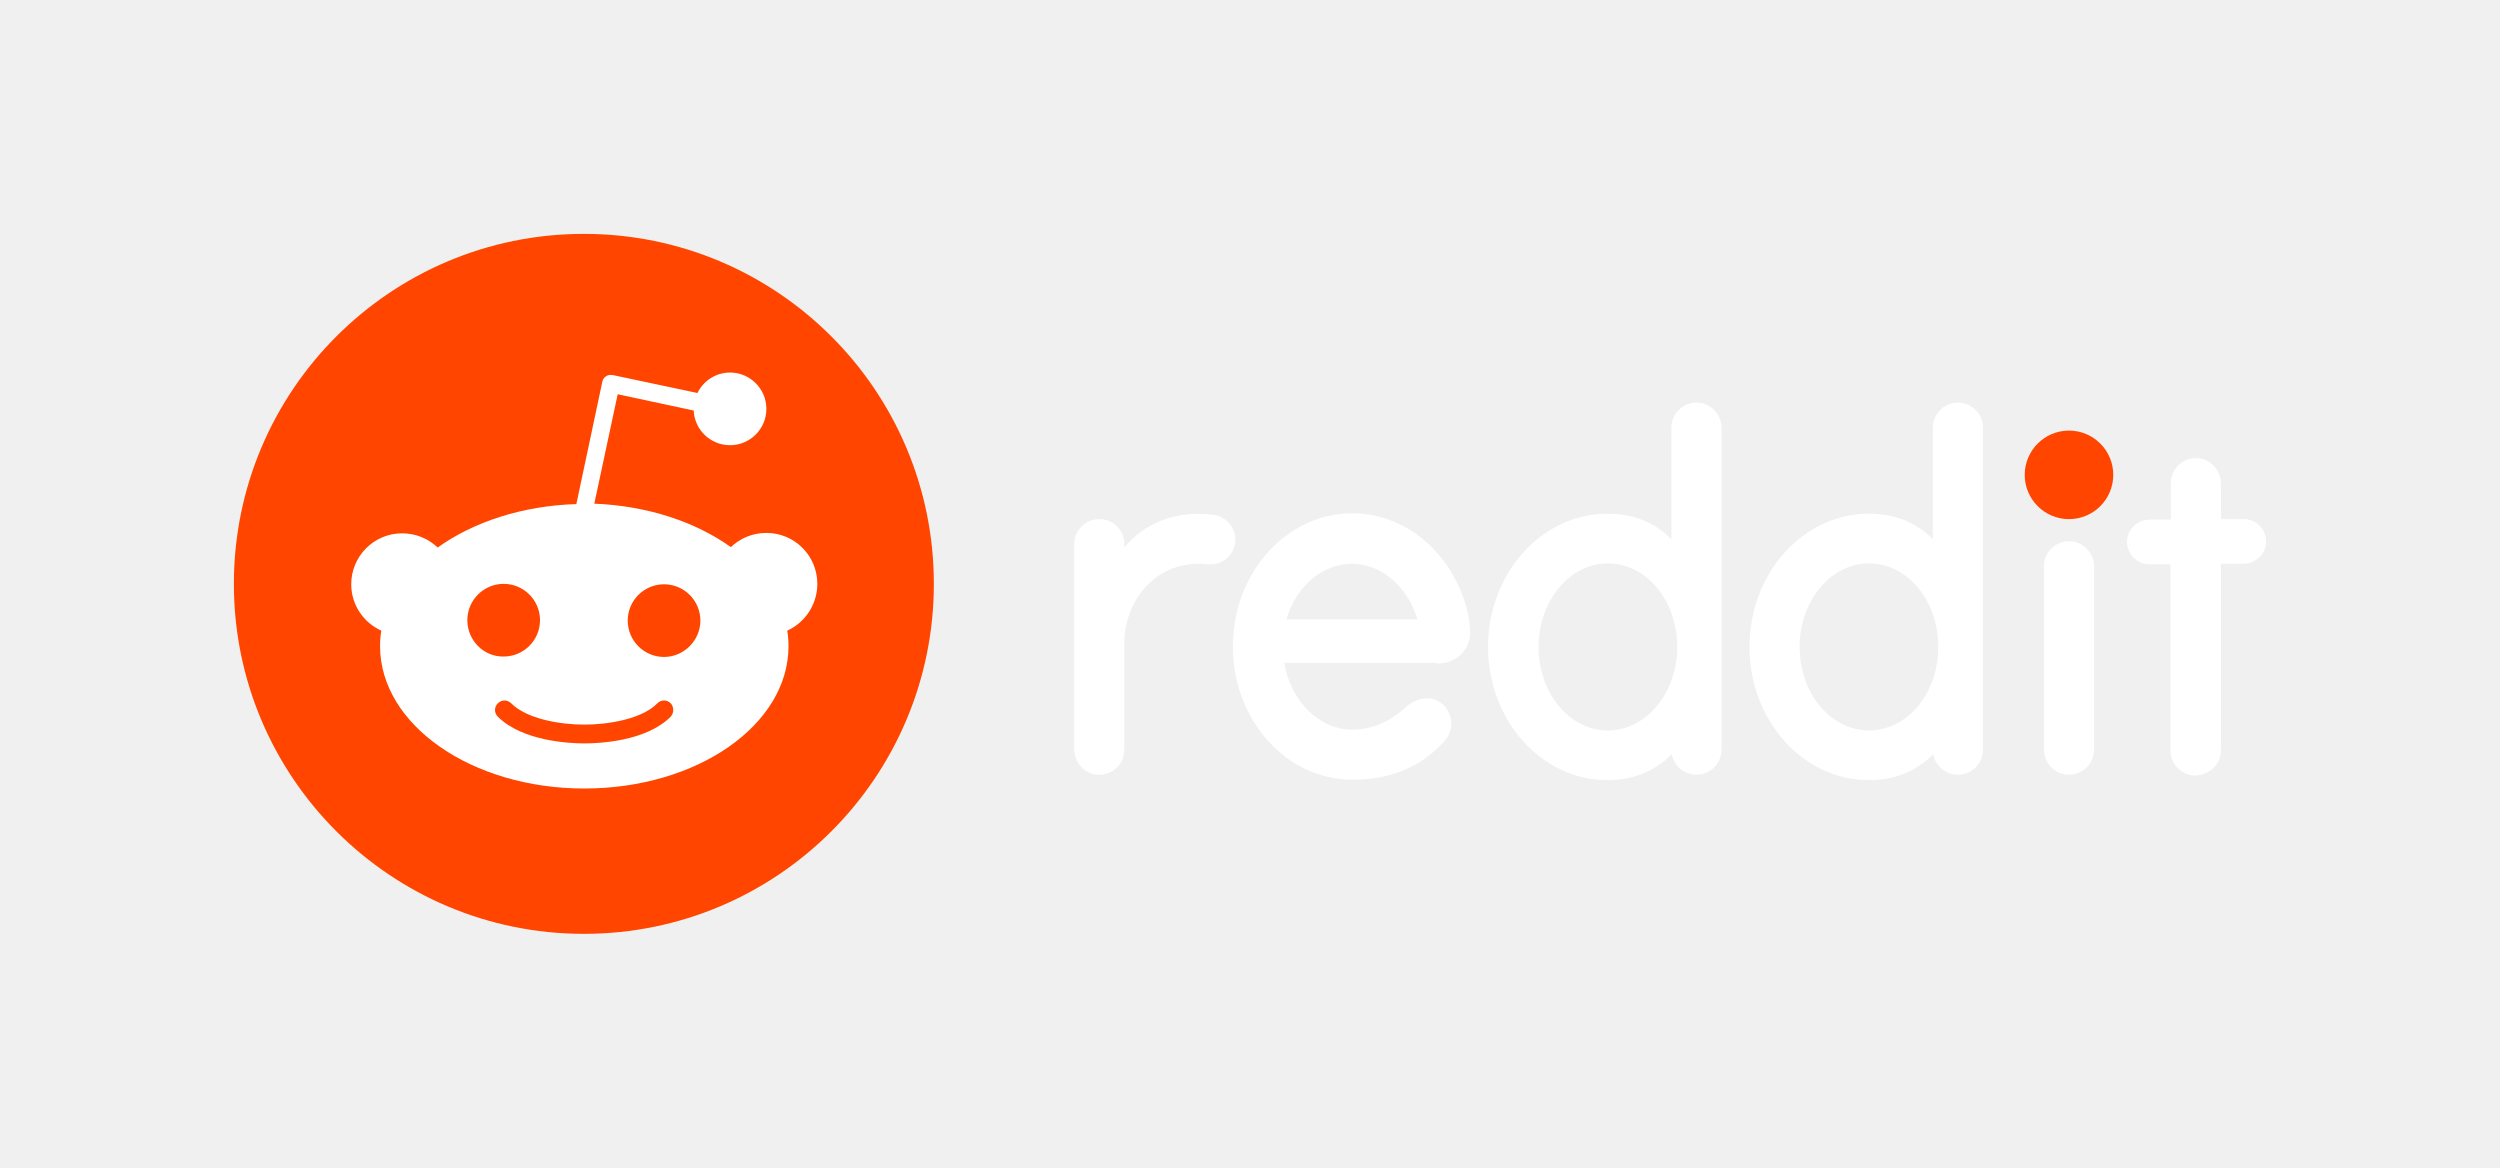
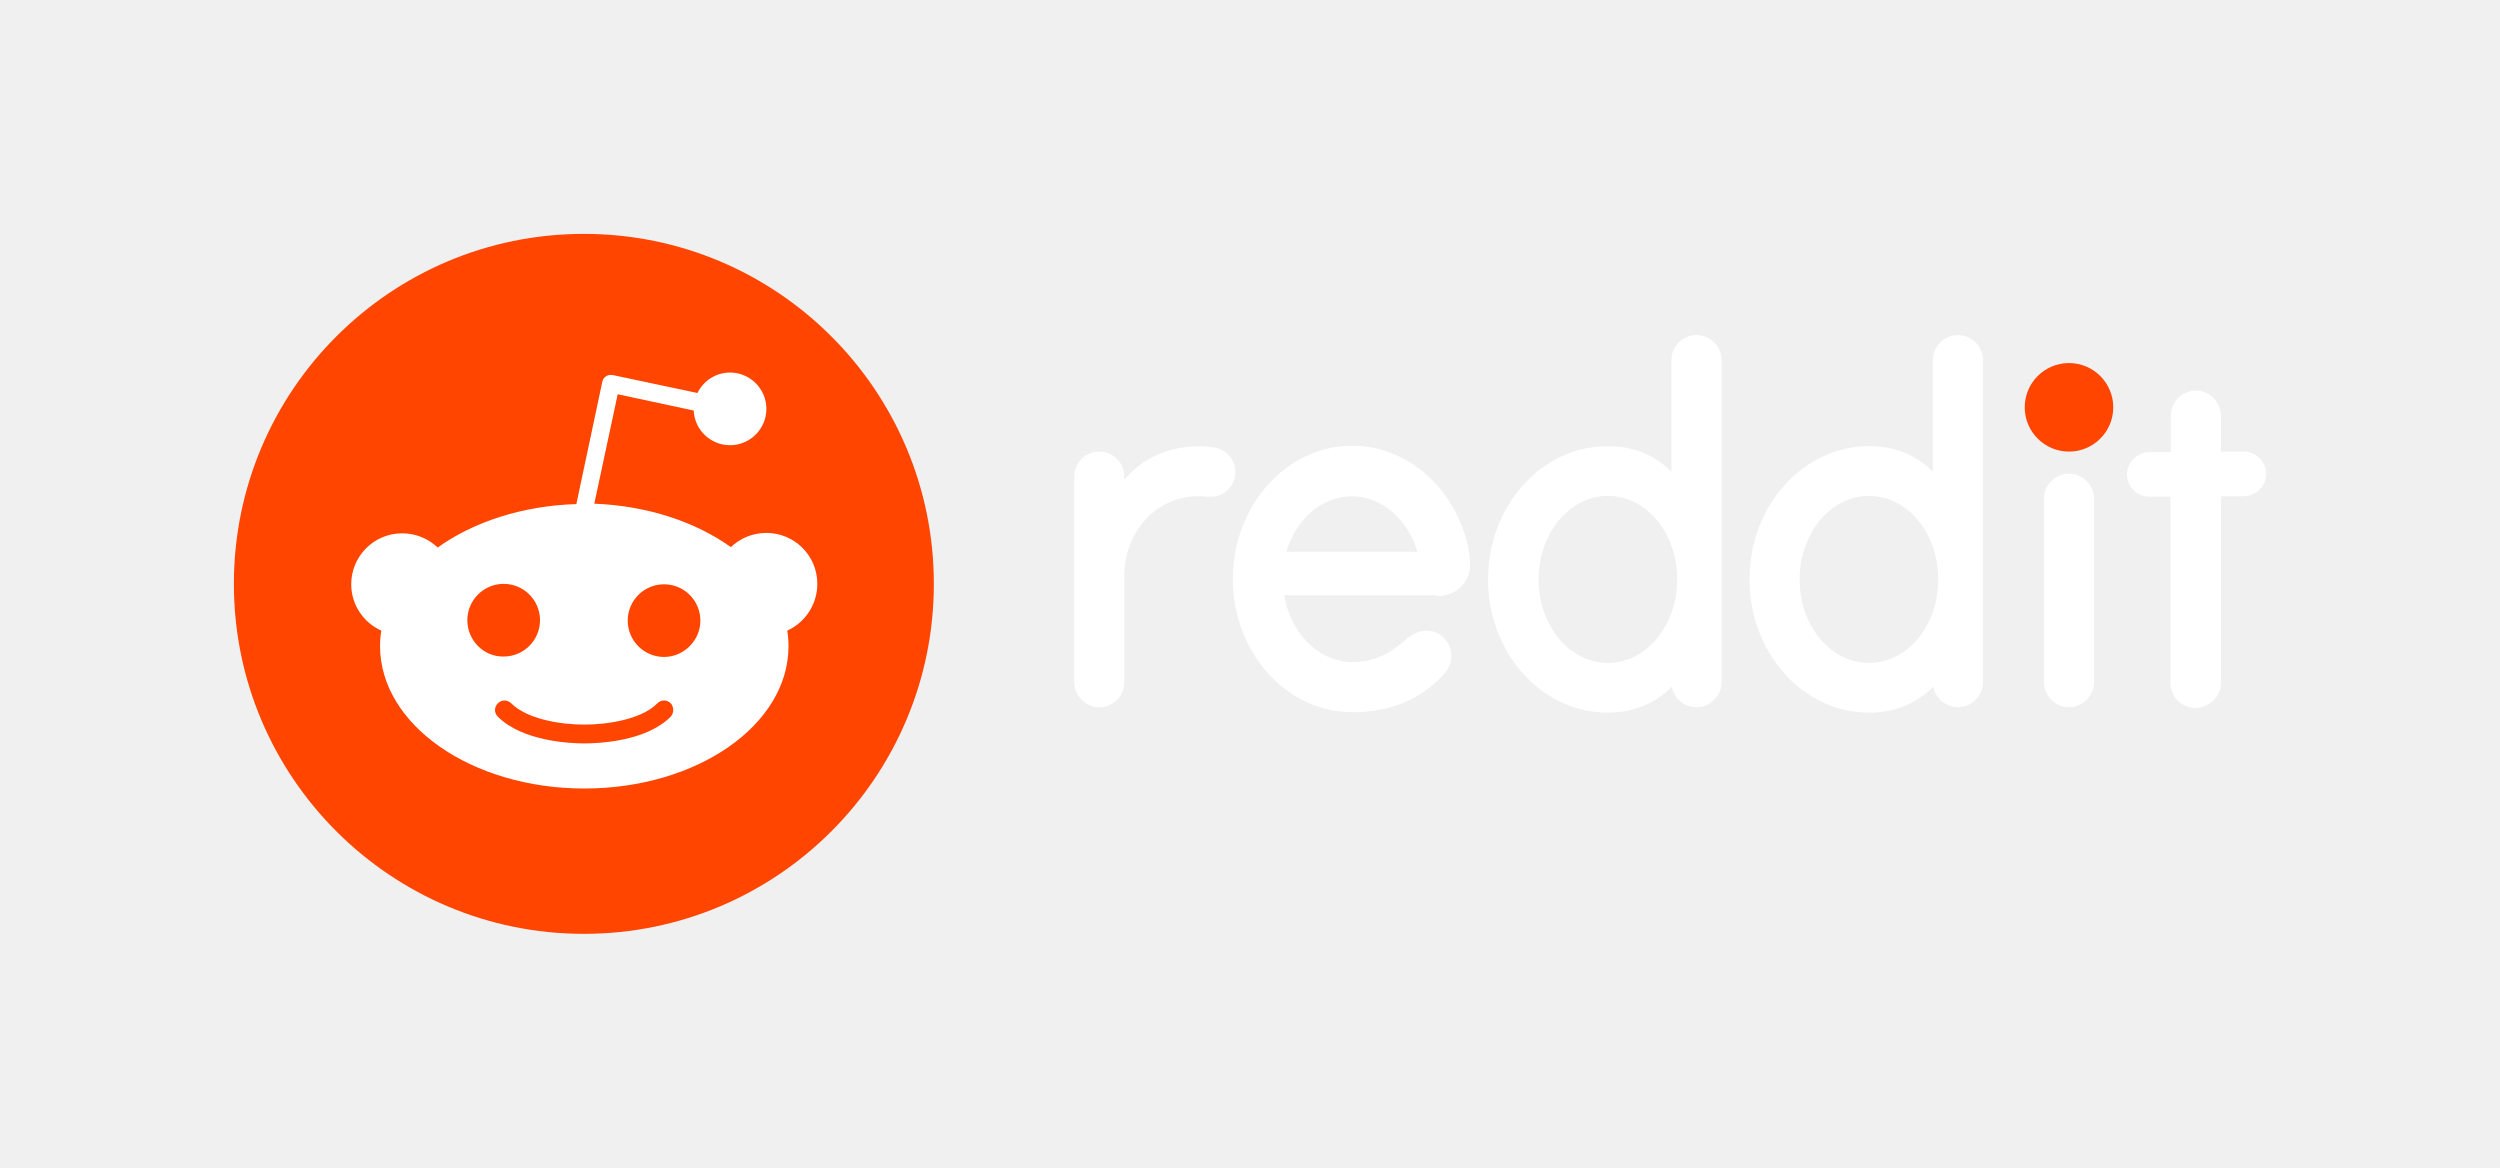
- <svg xmlns="http://www.w3.org/2000/svg" version="1.1" x="0px" y="0px" viewBox="0 0 598.6 279.6" style="enable-background:new 0 0 598.6 279.6;" xml:space="preserve">
-   <style type="text/css">
- 	.st0{fill:#FF4500;}
+ <svg xmlns="http://www.w3.org/2000/svg" width="598.6" height="279.6">
+   <style type="text/css">.st0{fill:#FF4500;}
	.st1{fill:#FFFFFF;}
	.st2{display:none;}
	.st3{display:inline;fill:none;stroke:#D8D8D8;stroke-width:0.492;stroke-miterlimit:10;}
	.st4{display:inline;fill:none;stroke:#D8D8D8;stroke-width:0.559;stroke-miterlimit:10;}
- 	.st5{display:inline;}
- </style>
-   <g id="Artwork">
-     <circle class="st0" cx="495.4" cy="113.7" r="10.6" />
-     <path class="st1" d="M344,158.9c5.2,0,8.2-3.9,8-7.7c-0.1-2-0.3-3.3-0.5-4.3c-3.2-13.8-14.4-24-27.7-24   c-15.8,0-28.6,14.3-28.6,31.9c0,17.6,12.8,31.9,28.6,31.9c9.9,0,17-3.6,22.1-9.3c2.5-2.8,2-7.1-1-9.2c-2.5-1.7-5.6-1.1-7.9,0.8   c-2.2,1.9-6.4,5.7-13.2,5.7c-8,0-14.8-6.9-16.3-16H344z M323.7,135c7.2,0,13.4,5.6,15.7,13.3H308C310.3,140.5,316.5,135,323.7,135z   " />
-     <path class="st1" d="M295.8,129.2c0-3-2.2-5.4-5-5.9c-8.7-1.3-16.9,1.9-21.6,7.8v-0.8c0-3.7-3-6-6-6c-3.3,0-6,2.7-6,6v49   c0,3.2,2.4,6,5.6,6.2c3.5,0.2,6.4-2.5,6.4-6v-25.3c0-11.2,8.4-20.4,20-19.1c0.4,0,0.8,0,1.2,0C293.4,134.9,295.8,132.3,295.8,129.2   z" />
-     <path class="st1" d="M501.4,135.6c0-3.3-2.7-6-6-6s-6,2.7-6,6c0,0.2,0,42,0,43.9c0,3.3,2.7,6,6,6s6-2.7,6-6   C501.4,177.7,501.4,135.9,501.4,135.6z" />
-     <path class="st1" d="M412.2,102.4c0-3.3-2.7-6-6-6h0c-3.3,0-6,2.7-6,6l0,26.7c-4.1-4.1-9.2-6.1-15.3-6.1   c-15.8,0-28.6,14.3-28.6,31.9c0,17.6,12.8,31.9,28.6,31.9c6.1,0,11.3-2.1,15.4-6.2c0.5,2.8,3,4.9,5.9,4.9c3.3,0,6-2.7,6-6   C412.2,179.5,412.2,102.4,412.2,102.4z M385,174.9c-9.2,0-16.6-8.9-16.6-20c0-11,7.4-20,16.6-20c9.2,0,16.6,8.9,16.6,20   C401.6,166,394.1,174.9,385,174.9z" />
-     <path class="st1" d="M474.8,102.4c0-3.3-2.7-6-6-6h0c-3.3,0-6,2.7-6,6l0,26.7c-4.1-4.1-9.2-6.1-15.3-6.1   c-15.8,0-28.6,14.3-28.6,31.9c0,17.6,12.8,31.9,28.6,31.9c6.1,0,11.3-2.1,15.4-6.2c0.5,2.8,3,4.9,5.9,4.9c3.3,0,6-2.7,6-6   C474.8,179.5,474.8,102.4,474.8,102.4z M447.5,174.9c-9.2,0-16.6-8.9-16.6-20c0-11,7.4-20,16.6-20c9.2,0,16.6,8.9,16.6,20   C464.1,166,456.7,174.9,447.5,174.9z" />
-     <path class="st1" d="M531.8,179.6V135h5.3c2.8,0,5.3-2.1,5.5-5c0.2-3.1-2.3-5.7-5.3-5.7h-5.5v-8.4c0-3.2-2.4-6-5.6-6.2   c-3.5-0.2-6.4,2.5-6.4,6v8.7h-5c-2.8,0-5.3,2.1-5.5,5c-0.2,3.1,2.3,5.7,5.3,5.7h5.1v44.6c0,3.3,2.7,6,6,6l0,0   C529.2,185.5,531.8,182.9,531.8,179.6z" />
-     <g>
-       <circle class="st0" cx="139.8" cy="139.8" r="83.8" />
-       <path class="st1" d="M195.7,139.8c0-6.8-5.5-12.2-12.2-12.2c-3.3,0-6.3,1.3-8.5,3.4c-8.4-6-19.9-9.9-32.7-10.4l5.6-26.2l18.2,3.9    c0.2,4.6,4,8.3,8.7,8.3c4.8,0,8.7-3.9,8.7-8.7c0-4.8-3.9-8.7-8.7-8.7c-3.4,0-6.4,2-7.8,4.9l-20.3-4.3c-0.6-0.1-1.2,0-1.6,0.3    c-0.5,0.3-0.8,0.8-0.9,1.4l-6.2,29.2c-13,0.4-24.7,4.3-33.2,10.4c-2.2-2.1-5.2-3.4-8.5-3.4c-6.8,0-12.2,5.5-12.2,12.2    c0,5,3,9.2,7.2,11.1c-0.2,1.2-0.3,2.4-0.3,3.7c0,18.8,21.9,34.1,48.9,34.1s48.9-15.2,48.9-34.1c0-1.2-0.1-2.5-0.3-3.7    C192.7,149.1,195.7,144.8,195.7,139.8z M111.9,148.5c0-4.8,3.9-8.7,8.7-8.7c4.8,0,8.7,3.9,8.7,8.7c0,4.8-3.9,8.7-8.7,8.7    C115.8,157.3,111.9,153.3,111.9,148.5z M160.6,171.6c-6,6-17.4,6.4-20.7,6.4c-3.4,0-14.8-0.5-20.7-6.4c-0.9-0.9-0.9-2.3,0-3.2    c0.9-0.9,2.3-0.9,3.2,0c3.8,3.8,11.8,5.1,17.5,5.1c5.7,0,13.8-1.3,17.5-5.1c0.9-0.9,2.3-0.9,3.2,0    C161.4,169.3,161.4,170.7,160.6,171.6z M159,157.3c-4.8,0-8.7-3.9-8.7-8.7c0-4.8,3.9-8.7,8.7-8.7c4.8,0,8.7,3.9,8.7,8.7    C167.7,153.3,163.8,157.3,159,157.3z" />
+ 	.st5{display:inline;}</style>
+   <g>
+     <rect fill="none" id="canvas_background" height="602" width="802" y="-1" x="-1" />
+   </g>
+   <g>
+     <g id="Artwork">
+       <circle id="svg_1" r="10.6" cy="97.53" cx="495.4" class="st0" />
+       <path id="svg_2" d="m344,142.73c5.2,0 8.2,-3.9 8,-7.7c-0.1,-2 -0.3,-3.3 -0.5,-4.3c-3.2,-13.8 -14.4,-24 -27.7,-24c-15.8,0 -28.6,14.3 -28.6,31.9c0,17.6 12.8,31.9 28.6,31.9c9.9,0 17,-3.6 22.1,-9.3c2.5,-2.8 2,-7.1 -1,-9.2c-2.5,-1.7 -5.6,-1.1 -7.9,0.8c-2.2,1.9 -6.4,5.7 -13.2,5.7c-8,0 -14.8,-6.9 -16.3,-16l36.5,0l0,0.2zm-20.3,-23.9c7.2,0 13.4,5.6 15.7,13.3l-31.4,0c2.3,-7.8 8.5,-13.3 15.7,-13.3z" class="st1" />
+       <path id="svg_3" d="m295.8,113.03c0,-3 -2.2,-5.4 -5,-5.9c-8.7,-1.3 -16.9,1.9 -21.6,7.8l0,-0.8c0,-3.7 -3,-6 -6,-6c-3.3,0 -6,2.7 -6,6l0,49c0,3.2 2.4,6 5.6,6.2c3.5,0.2 6.4,-2.5 6.4,-6l0,-25.3c0,-11.2 8.4,-20.4 20,-19.1c0.4,0 0.8,0 1.2,0c3,-0.2 5.4,-2.8 5.4,-5.9z" class="st1" />
+       <path id="svg_4" d="m501.4,119.43c0,-3.3 -2.7,-6 -6,-6s-6,2.7 -6,6c0,0.2 0,42 0,43.9c0,3.3 2.7,6 6,6s6,-2.7 6,-6c0,-1.8 0,-43.6 0,-43.9z" class="st1" />
+       <path id="svg_5" d="m412.2,86.23c0,-3.3 -2.7,-6 -6,-6l0,0c-3.3,0 -6,2.7 -6,6l0,26.7c-4.1,-4.1 -9.2,-6.1 -15.3,-6.1c-15.8,0 -28.6,14.3 -28.6,31.9c0,17.6 12.8,31.9 28.6,31.9c6.1,0 11.3,-2.1 15.4,-6.2c0.5,2.8 3,4.9 5.9,4.9c3.3,0 6,-2.7 6,-6c0,0 0,-77.1 0,-77.1zm-27.2,72.5c-9.2,0 -16.6,-8.9 -16.6,-20c0,-11 7.4,-20 16.6,-20c9.2,0 16.6,8.9 16.6,20c0,11.1 -7.5,20 -16.6,20z" class="st1" />
+       <path id="svg_6" d="m474.8,86.23c0,-3.3 -2.7,-6 -6,-6l0,0c-3.3,0 -6,2.7 -6,6l0,26.7c-4.1,-4.1 -9.2,-6.1 -15.3,-6.1c-15.8,0 -28.6,14.3 -28.6,31.9c0,17.6 12.8,31.9 28.6,31.9c6.1,0 11.3,-2.1 15.4,-6.2c0.5,2.8 3,4.9 5.9,4.9c3.3,0 6,-2.7 6,-6c0,0 0,-77.1 0,-77.1zm-27.3,72.5c-9.2,0 -16.6,-8.9 -16.6,-20c0,-11 7.4,-20 16.6,-20c9.2,0 16.6,8.9 16.6,20c0,11.1 -7.4,20 -16.6,20z" class="st1" />
+       <path id="svg_7" d="m531.8,163.43l0,-44.6l5.3,0c2.8,0 5.3,-2.1 5.5,-5c0.2,-3.1 -2.3,-5.7 -5.3,-5.7l-5.5,0l0,-8.4c0,-3.2 -2.4,-6 -5.6,-6.2c-3.5,-0.2 -6.4,2.5 -6.4,6l0,8.7l-5,0c-2.8,0 -5.3,2.1 -5.5,5c-0.2,3.1 2.3,5.7 5.3,5.7l5.1,0l0,44.6c0,3.3 2.7,6 6,6l0,0c3.5,-0.2 6.1,-2.8 6.1,-6.1z" class="st1" />
+       <g id="svg_8">
+         <circle id="svg_9" r="83.8" cy="139.8" cx="139.8" class="st0" />
+         <path id="svg_10" d="m195.7,139.8c0,-6.8 -5.5,-12.2 -12.2,-12.2c-3.3,0 -6.3,1.3 -8.5,3.4c-8.4,-6 -19.9,-9.9 -32.7,-10.4l5.6,-26.2l18.2,3.9c0.2,4.6 4,8.3 8.7,8.3c4.8,0 8.7,-3.9 8.7,-8.7c0,-4.8 -3.9,-8.7 -8.7,-8.7c-3.4,0 -6.4,2 -7.8,4.9l-20.3,-4.3c-0.6,-0.1 -1.2,0 -1.6,0.3c-0.5,0.3 -0.8,0.8 -0.9,1.4l-6.2,29.2c-13,0.4 -24.7,4.3 -33.2,10.4c-2.2,-2.1 -5.2,-3.4 -8.5,-3.4c-6.8,0 -12.2,5.5 -12.2,12.2c0,5 3,9.2 7.2,11.1c-0.2,1.2 -0.3,2.4 -0.3,3.7c0,18.8 21.9,34.1 48.9,34.1s48.9,-15.2 48.9,-34.1c0,-1.2 -0.1,-2.5 -0.3,-3.7c4.2,-1.9 7.2,-6.2 7.2,-11.2zm-83.8,8.7c0,-4.8 3.9,-8.7 8.7,-8.7c4.8,0 8.7,3.9 8.7,8.7c0,4.8 -3.9,8.7 -8.7,8.7c-4.8,0.1 -8.7,-3.9 -8.7,-8.7zm48.7,23.1c-6,6 -17.4,6.4 -20.7,6.4c-3.4,0 -14.8,-0.5 -20.7,-6.4c-0.9,-0.9 -0.9,-2.3 0,-3.2c0.9,-0.9 2.3,-0.9 3.2,0c3.8,3.8 11.8,5.1 17.5,5.1c5.7,0 13.8,-1.3 17.5,-5.1c0.9,-0.9 2.3,-0.9 3.2,0c0.8,0.9 0.8,2.3 0,3.2zm-1.6,-14.3c-4.8,0 -8.7,-3.9 -8.7,-8.7c0,-4.8 3.9,-8.7 8.7,-8.7c4.8,0 8.7,3.9 8.7,8.7c0,4.7 -3.9,8.7 -8.7,8.7z" class="st1" />
+       </g>
+     </g>
+     <g class="st2" id="Spacing_Guides">
+       <rect id="svg_11" height="55.9" width="598.6" class="st3" />
+       <rect id="svg_12" height="55.9" width="598.6" class="st3" y="223.6" />
+       <rect id="svg_13" height="279.6" width="55.9" class="st4" x="0" />
+       <rect id="svg_14" height="279.6" width="55.9" class="st4" x="542.7" />
+       <g class="st5" id="reddit_round" />
+       <g class="st5" id="icon_2" />
    </g>
  </g>
-   <g id="Spacing_Guides" class="st2">
-     <rect class="st3" width="598.6" height="55.9" />
-     <rect y="223.6" class="st3" width="598.6" height="55.9" />
-     <rect x="0" class="st4" width="55.9" height="279.6" />
-     <rect x="542.7" class="st4" width="55.9" height="279.6" />
-     <g id="reddit_round" class="st5">
- 	</g>
-     <g id="icon_2" class="st5">
- 	</g>
-   </g>
</svg>
